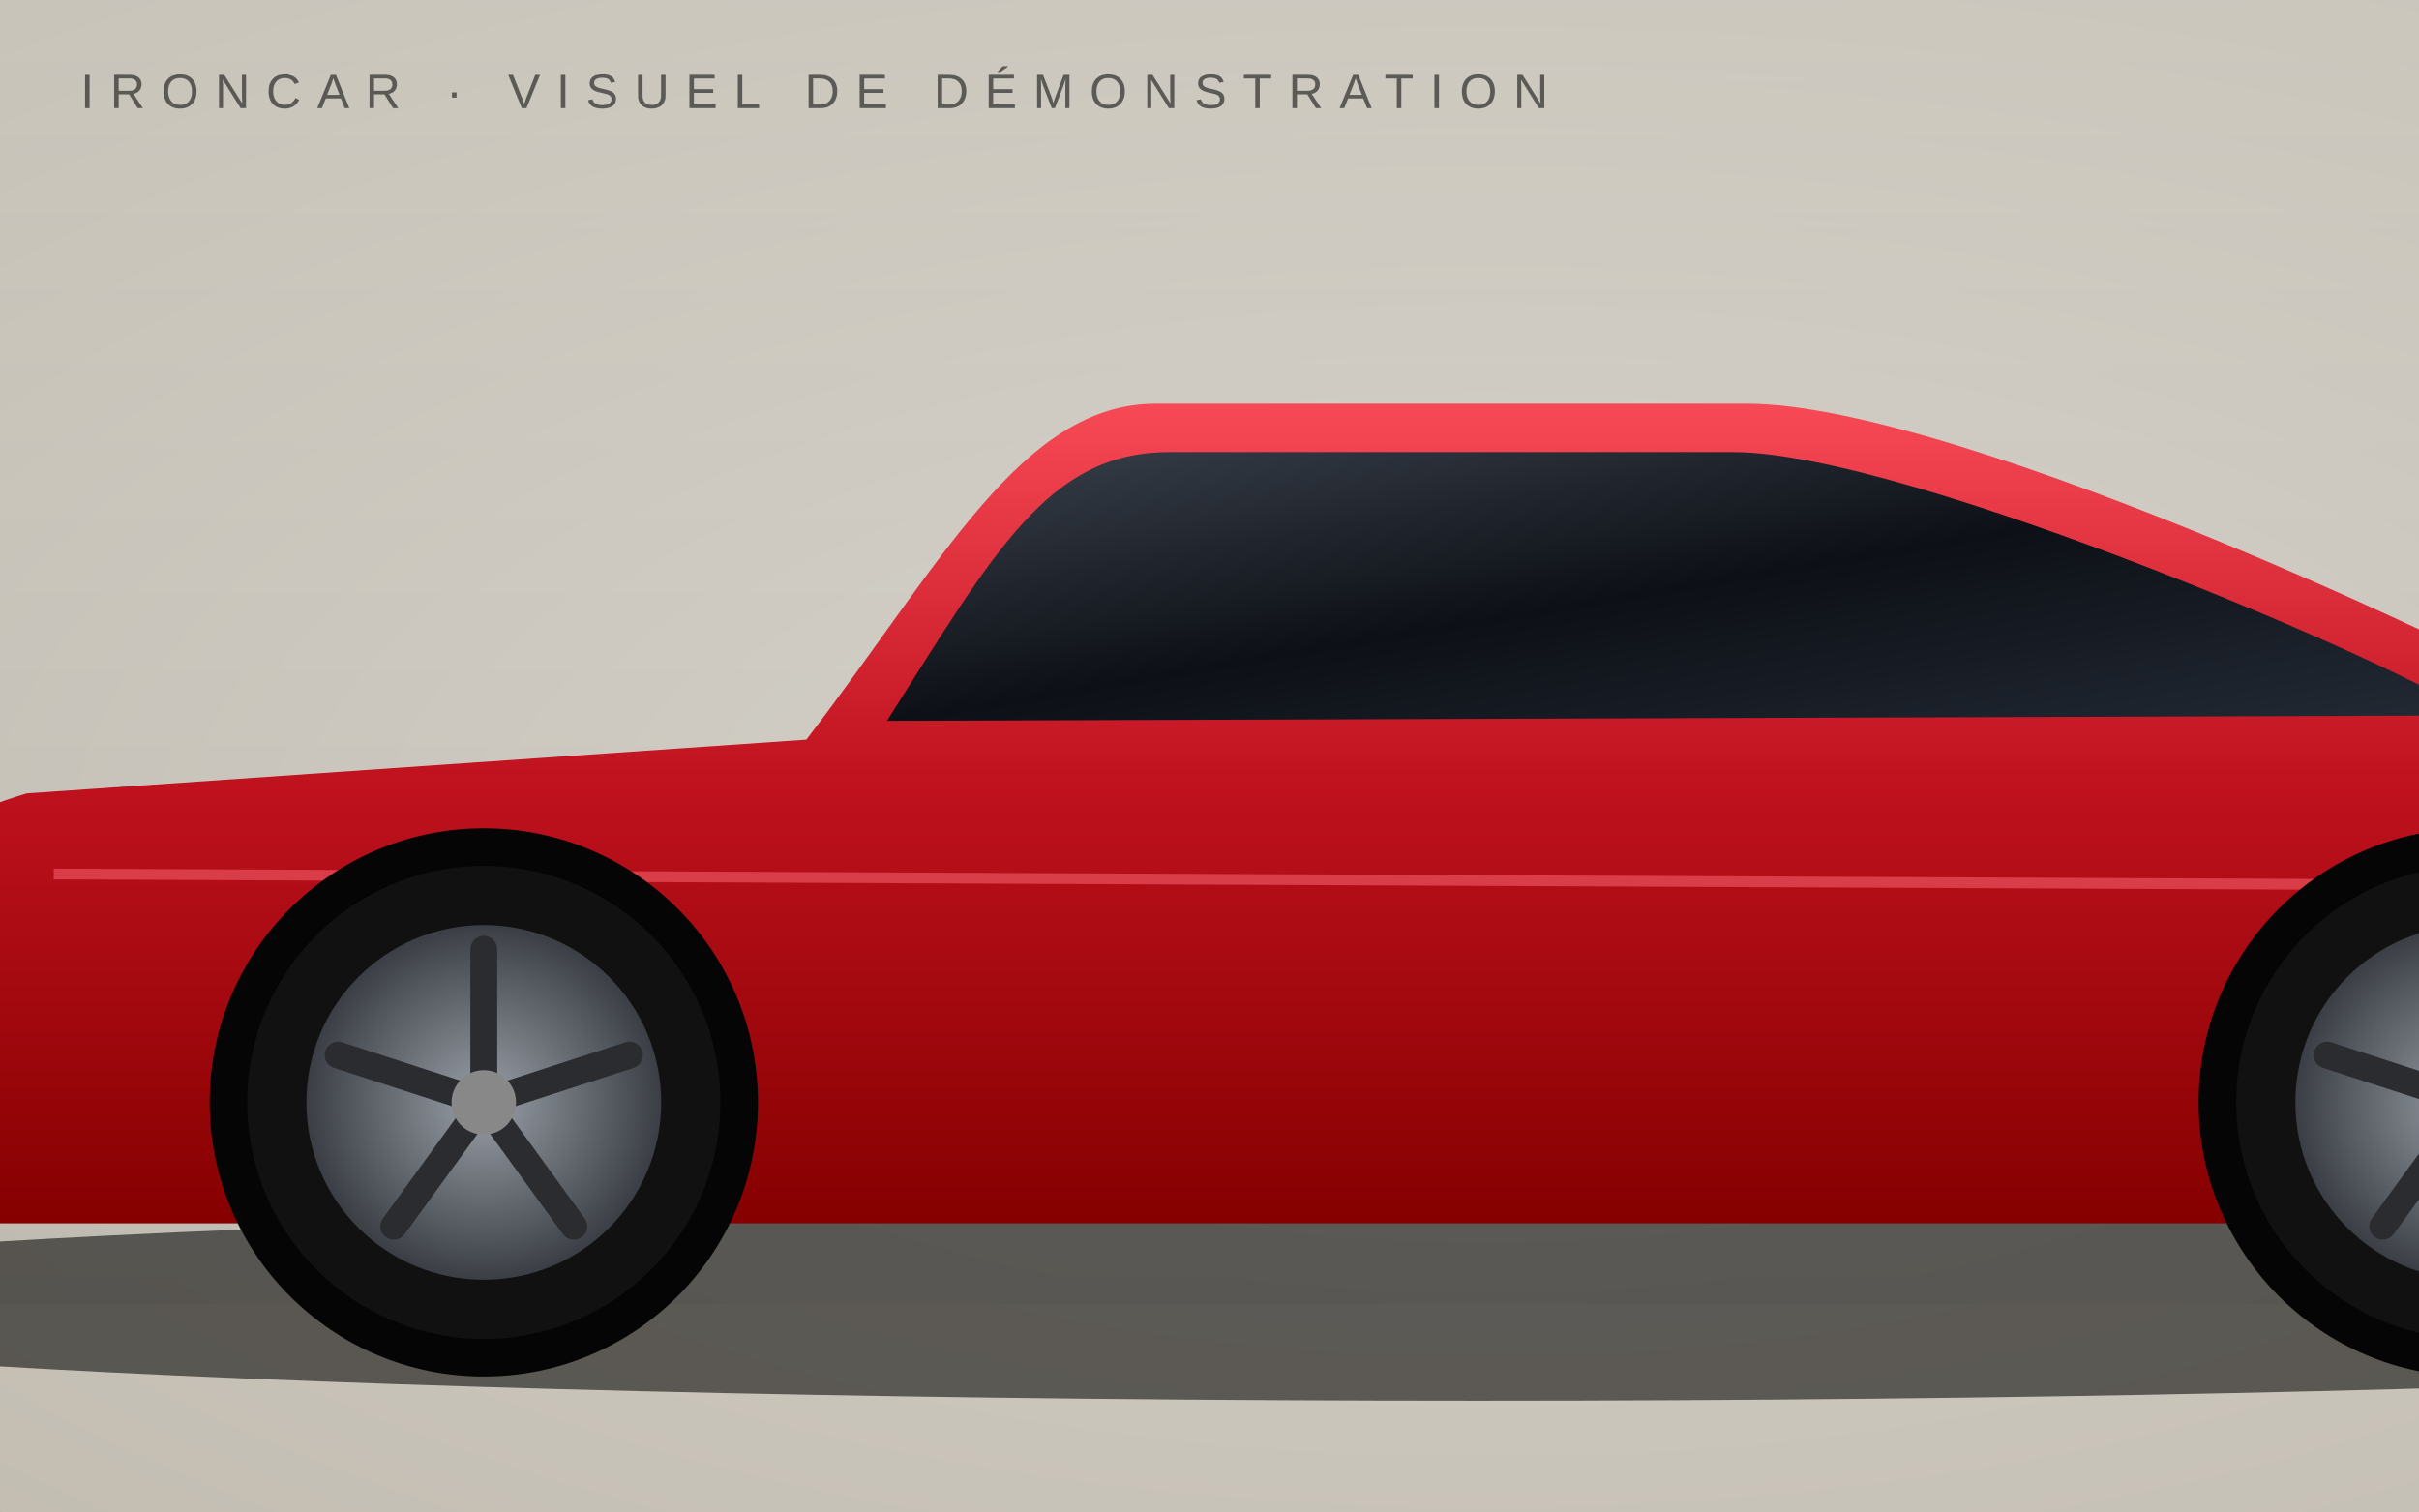
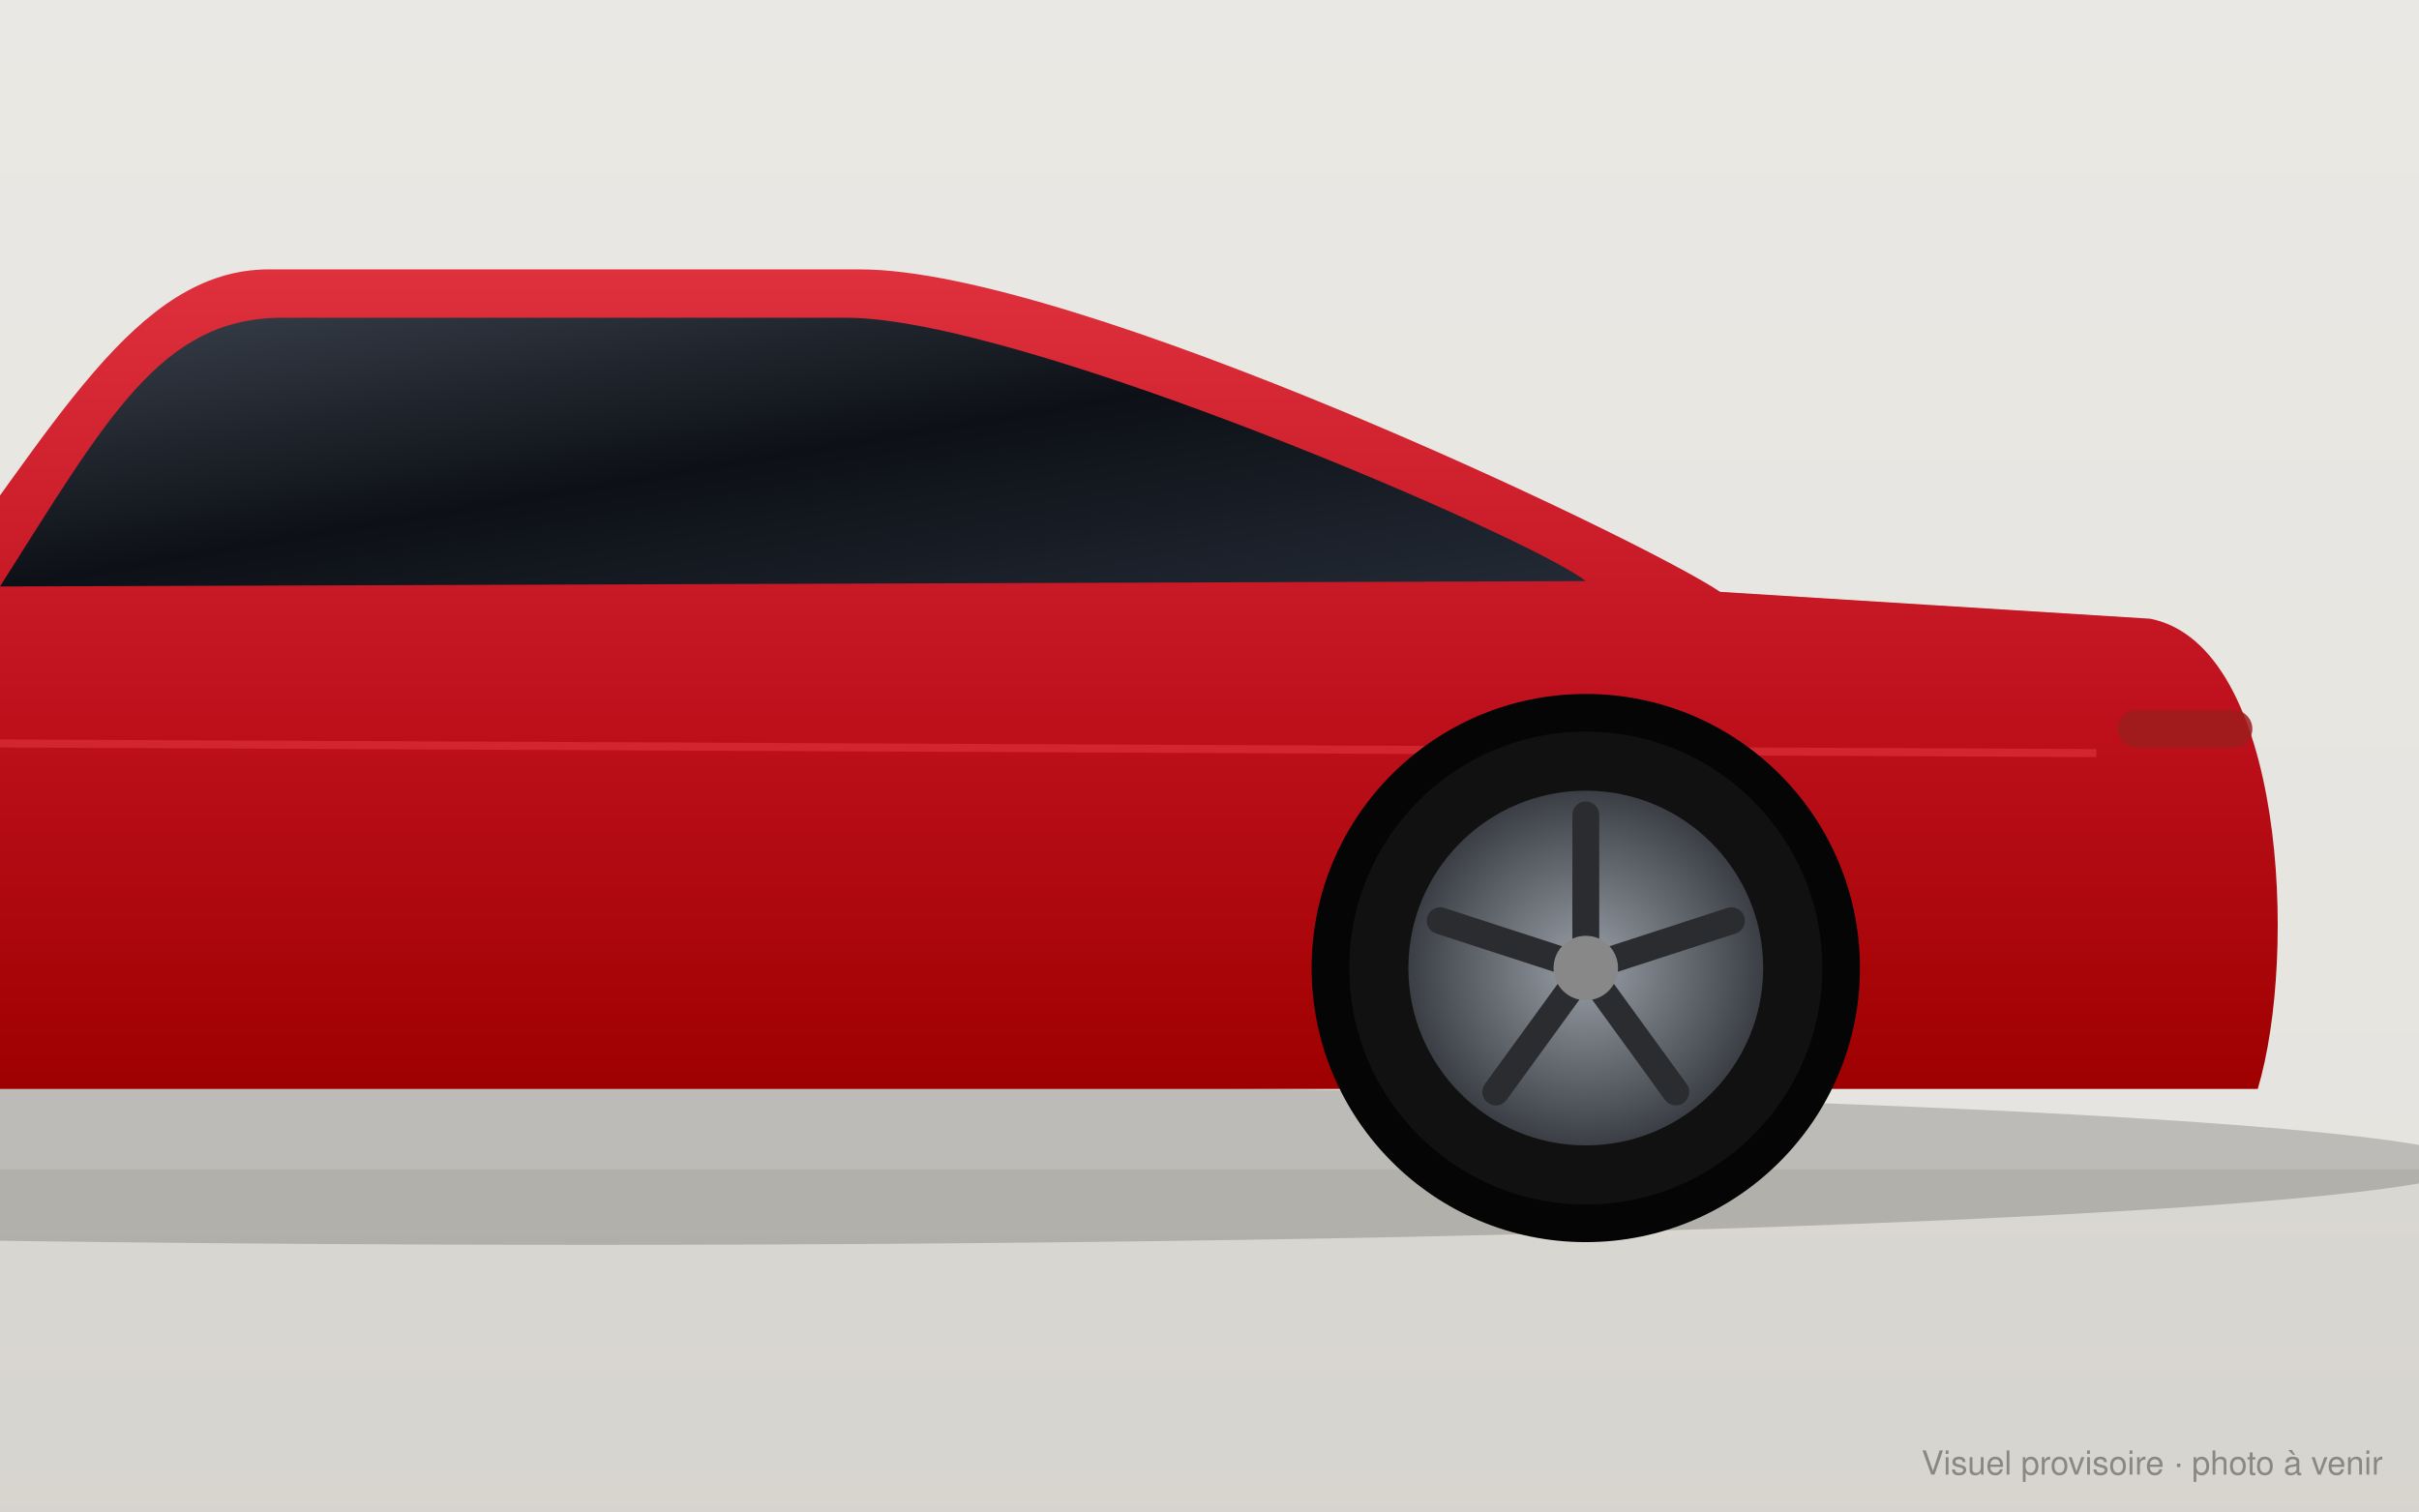
- <svg xmlns="http://www.w3.org/2000/svg" viewBox="250 280 900 562" width="1600" height="1000">
+ <svg xmlns="http://www.w3.org/2000/svg" viewBox="580 330 900 562" width="1600" height="1000">
  <defs>
-     <linearGradient id="bg" x1="0" y1="0" x2="0" y2="1">
-       <stop offset="0" stop-color="#d9d4ca" />
-       <stop offset="1" stop-color="#a8a397" />
+     <linearGradient id="wall" x1="0" y1="0" x2="0" y2="1">
+       <stop offset="0" stop-color="#eeede9" />
+       <stop offset="1" stop-color="#e2e0db" />
    </linearGradient>
-     <radialGradient id="spot" cx=".5" cy=".55" r=".55">
-       <stop offset="0" stop-color="#ffffff" stop-opacity=".35" />
-       <stop offset="1" stop-color="#ffffff" stop-opacity="0" />
-     </radialGradient>
+     <linearGradient id="floor" x1="0" y1="0" x2="0" y2="1">
+       <stop offset="0" stop-color="#d9d7d1" />
+       <stop offset="1" stop-color="#cfcdc6" />
+     </linearGradient>
  </defs>
-   <rect x="-200" y="-200" width="2000" height="1400" fill="url(#bg)" />
-   <rect x="-200" y="765" width="2000" height="500" fill="#bfb9ad" />
-   <ellipse cx="800" cy="560" rx="820" ry="380" fill="url(#spot)" />
+   <rect x="-200" y="-200" width="2000" height="1400" fill="url(#wall)" />
+   <rect x="-200" y="765" width="2000" height="500" fill="url(#floor)" />
  <g>
    <defs>
      <linearGradient id="paint" x1="0" y1="0" x2="0" y2="1">
-         <stop offset="0" stop-color="#f84956" />
-         <stop offset=".45" stop-color="#c1121f" />
-         <stop offset="1" stop-color="#850000" />
+         <stop offset="0" stop-color="#df303d" />
+         <stop offset=".5" stop-color="#c1121f" />
+         <stop offset="1" stop-color="#9e0000" />
      </linearGradient>
      <linearGradient id="glass" x1="0" y1="0" x2="1" y2="1">
        <stop offset="0" stop-color="#3a414c" />
        <stop offset=".5" stop-color="#0d1016" />
        <stop offset="1" stop-color="#232a35" />
      </linearGradient>
      <radialGradient id="rim">
        <stop offset="0" stop-color="#9aa0a8" />
        <stop offset="1" stop-color="#3b3f45" />
      </radialGradient>
    </defs>
-     <ellipse cx="800" cy="765" rx="720" ry="36" fill="#000" opacity=".55" />
+     <ellipse cx="800" cy="763" rx="700" ry="30" fill="#000" opacity=".18" />
    <path d="M180,735 C160,675 175,600 260,575     L550,555 C600,490 630,430 680,430     L900,430 C980,430 1190,530 1220,550     L1380,560 C1430,570 1435,685 1420,735 Z" fill="url(#paint)" />
    <path d="M580,548 C620,485 640,448 685,448     L895,448 C960,448 1150,530 1170,546 Z" fill="url(#glass)" />
-     <path d="M270,605 L1360,610" stroke="#ff6c79" stroke-opacity=".5" stroke-width="4" />
-     <rect x="176" y="600" width="60" height="16" rx="8" fill="#fff7e0" opacity=".9" />
-     <rect x="1368" y="594" width="50" height="14" rx="7" fill="#ff2a2a" opacity=".9" />
+     <path d="M270,605 L1360,610" stroke="#fd4e5b" stroke-opacity=".35" stroke-width="3" />
+     <rect x="176" y="600" width="60" height="16" rx="8" fill="#f4f1ea" opacity=".9" />
+     <rect x="1368" y="594" width="50" height="14" rx="7" fill="#9c1c1c" opacity=".85" />
    <circle cx="430" cy="690" r="102" fill="#050505" />
    <circle cx="430" cy="690" r="88" fill="#111" />
    <circle cx="430" cy="690" r="66" fill="url(#rim)" />
    <rect x="425" y="628" width="10" height="58" rx="5" fill="#2a2c30" transform="rotate(0 430 690)" />
    <rect x="425" y="628" width="10" height="58" rx="5" fill="#2a2c30" transform="rotate(72 430 690)" />
    <rect x="425" y="628" width="10" height="58" rx="5" fill="#2a2c30" transform="rotate(144 430 690)" />
    <rect x="425" y="628" width="10" height="58" rx="5" fill="#2a2c30" transform="rotate(216 430 690)" />
    <rect x="425" y="628" width="10" height="58" rx="5" fill="#2a2c30" transform="rotate(288 430 690)" />
    <circle cx="430" cy="690" r="12" fill="#888" />
    <circle cx="1170" cy="690" r="102" fill="#050505" />
    <circle cx="1170" cy="690" r="88" fill="#111" />
    <circle cx="1170" cy="690" r="66" fill="url(#rim)" />
    <rect x="1165" y="628" width="10" height="58" rx="5" fill="#2a2c30" transform="rotate(0 1170 690)" />
    <rect x="1165" y="628" width="10" height="58" rx="5" fill="#2a2c30" transform="rotate(72 1170 690)" />
    <rect x="1165" y="628" width="10" height="58" rx="5" fill="#2a2c30" transform="rotate(144 1170 690)" />
    <rect x="1165" y="628" width="10" height="58" rx="5" fill="#2a2c30" transform="rotate(216 1170 690)" />
    <rect x="1165" y="628" width="10" height="58" rx="5" fill="#2a2c30" transform="rotate(288 1170 690)" />
    <circle cx="1170" cy="690" r="12" fill="#888" />
  </g>
-   <text x="280" y="320" font-family="Arial, sans-serif" font-size="18" letter-spacing="6" fill="#111" opacity=".6">IRONCAR · VISUEL DE DÉMONSTRATION</text>
+   <text x="1466.5" y="878.512" text-anchor="end" font-family="Helvetica, Arial, sans-serif" font-size="12.375" fill="#8a8882">Visuel provisoire · photo à venir</text>
</svg>
